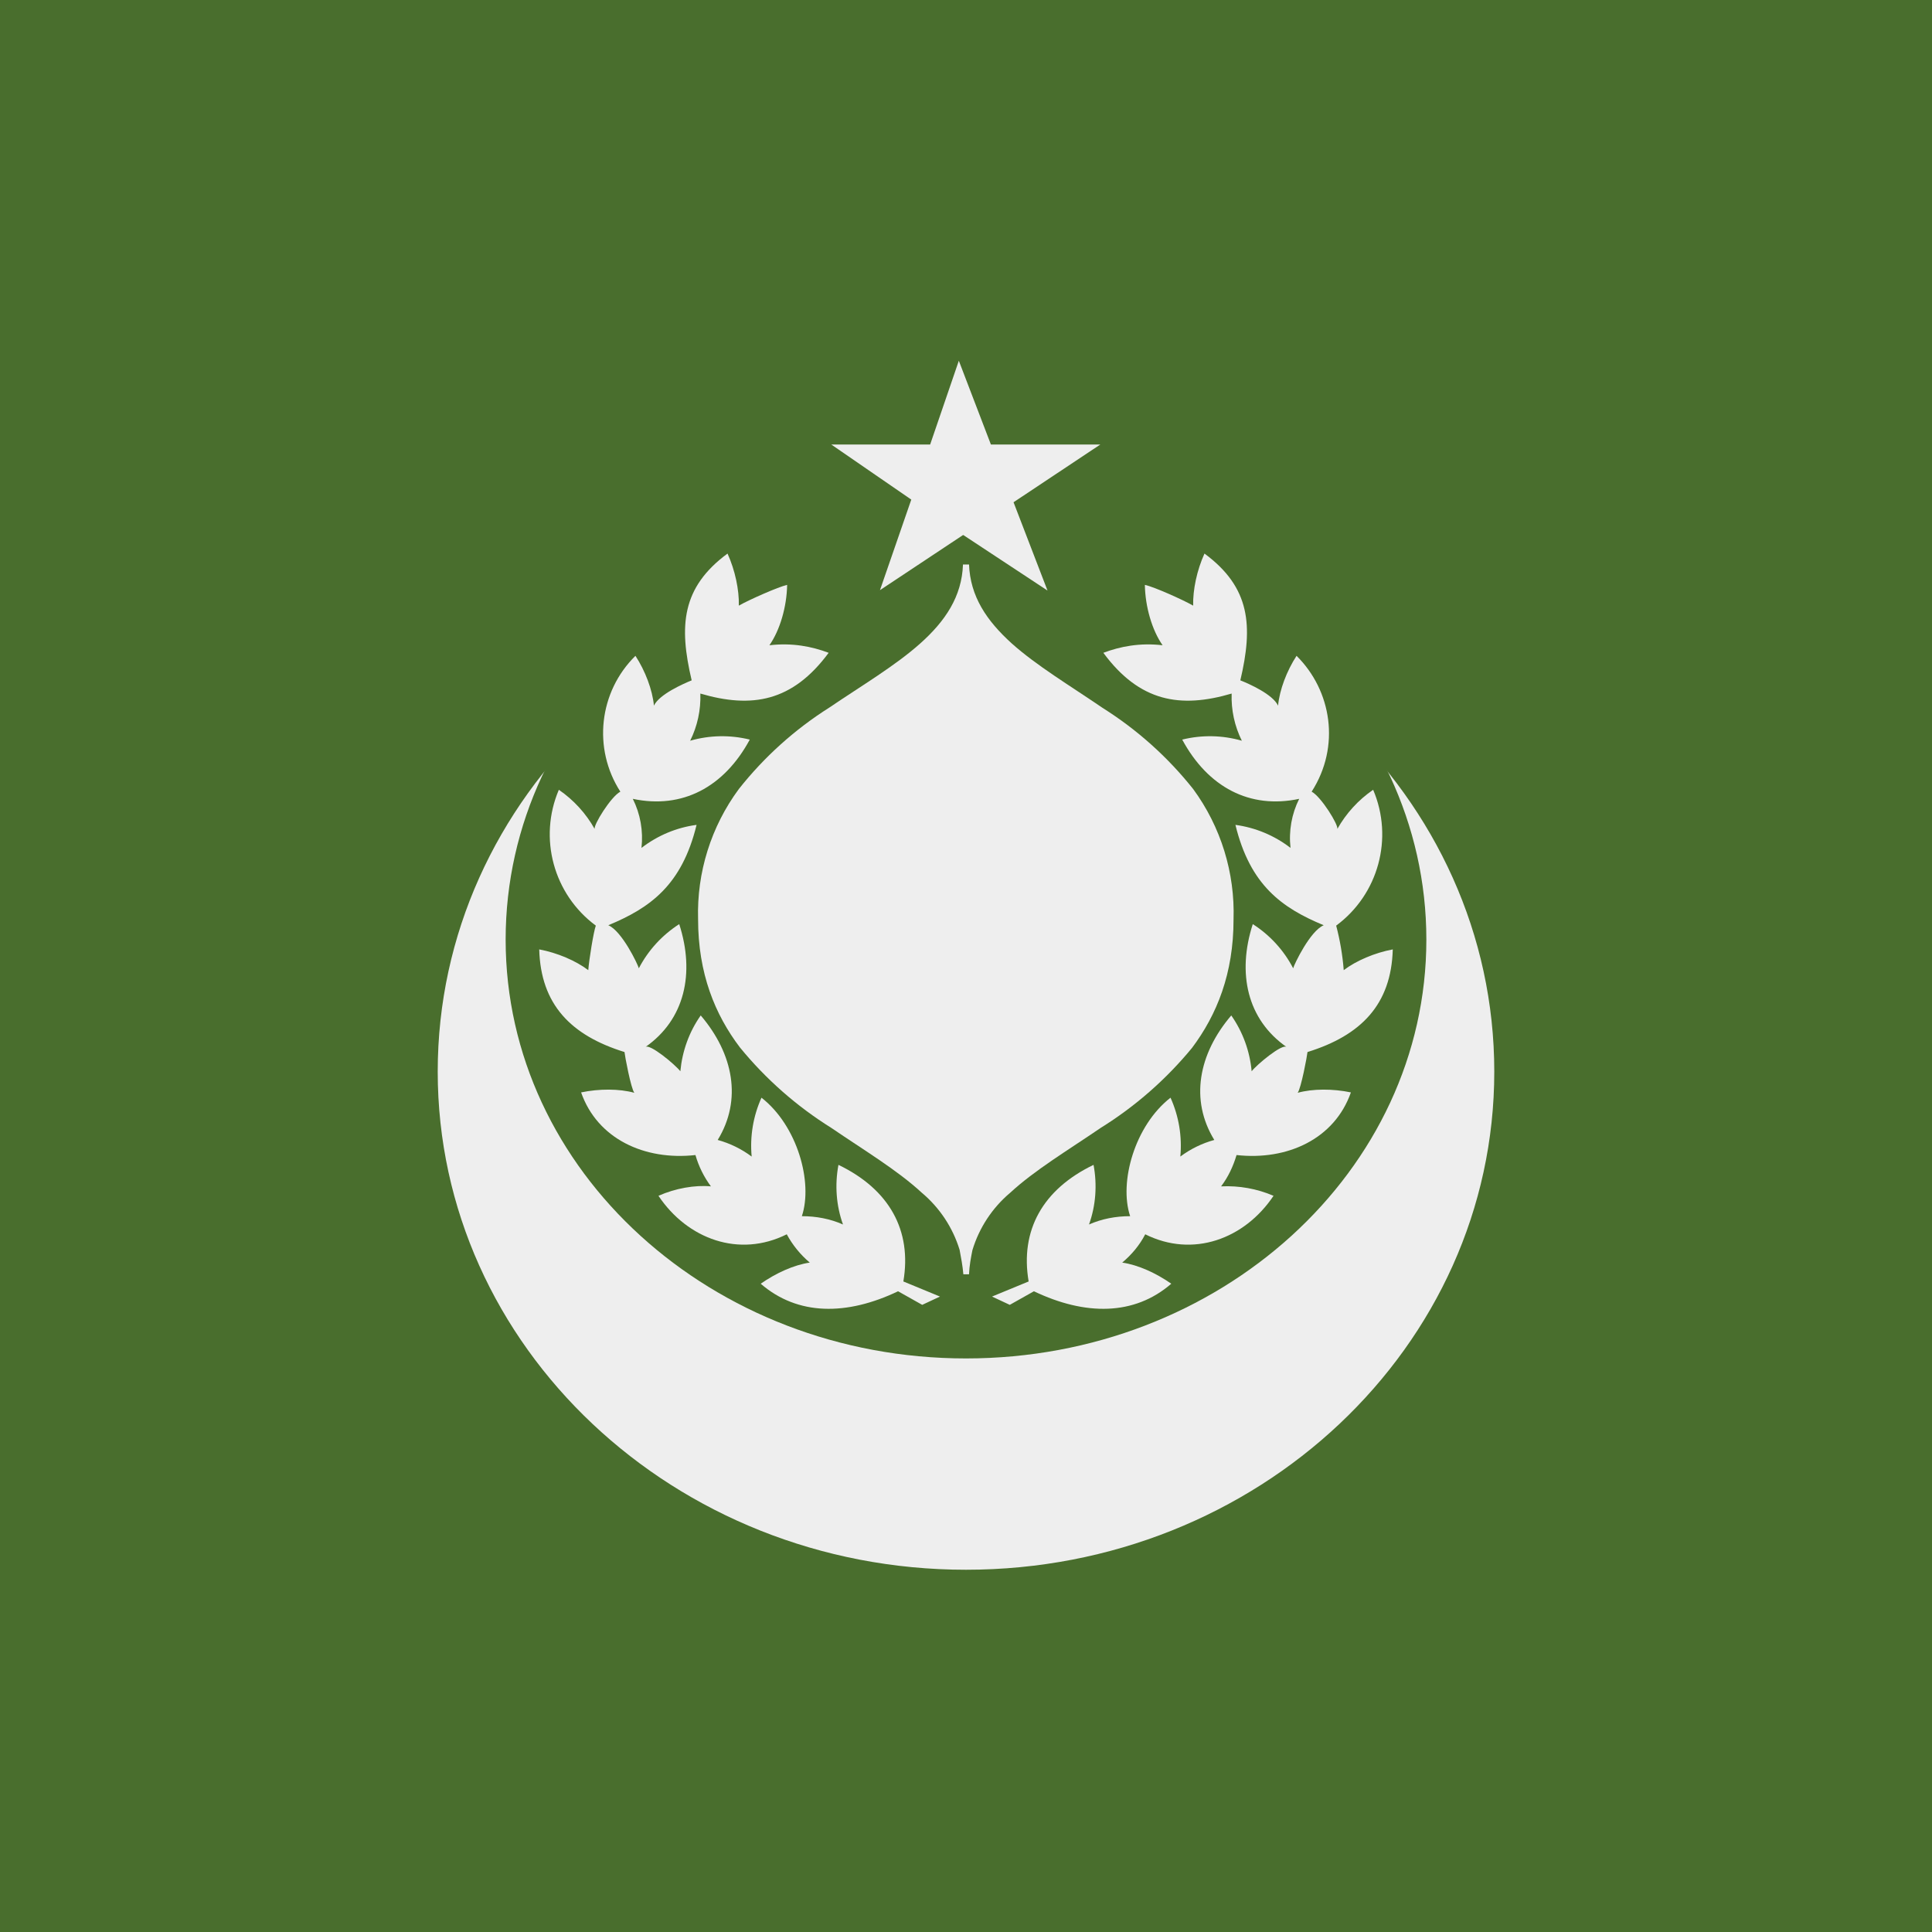
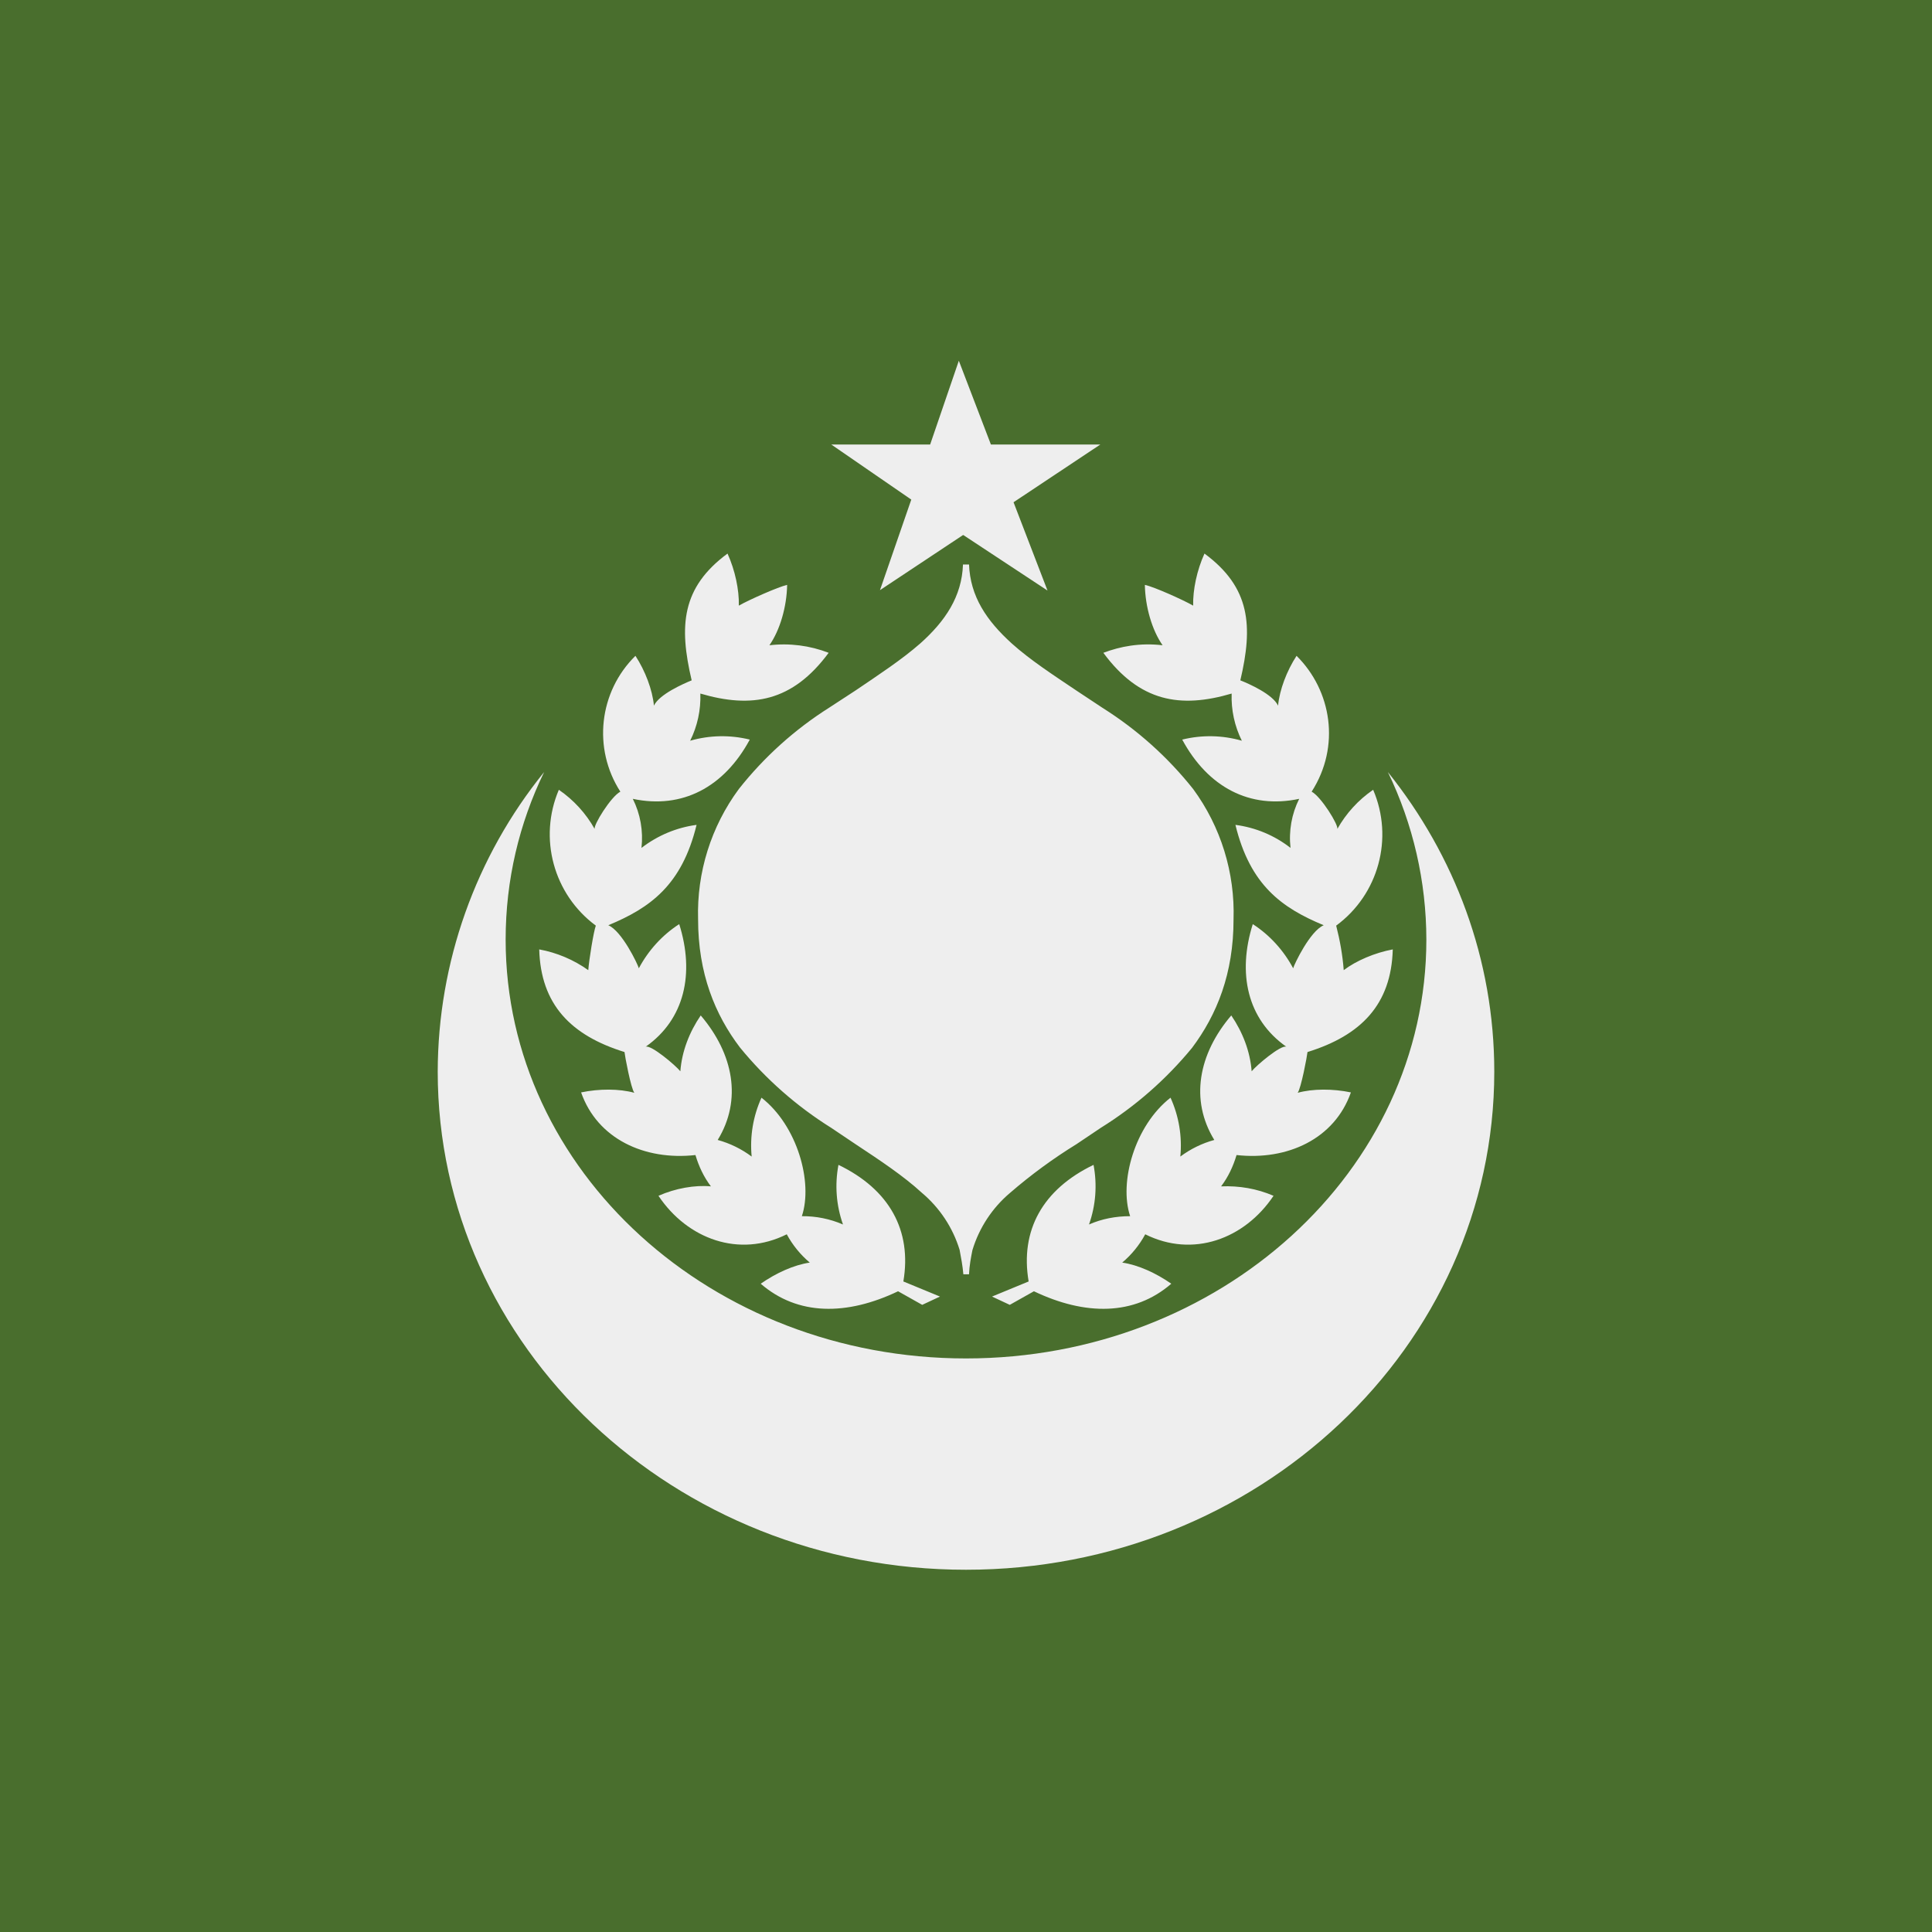
<svg xmlns="http://www.w3.org/2000/svg" width="512" height="512" fill="none">
  <g clip-path="url(#a)">
    <path fill="#496E2D" d="M0 0h512v512H0V0Z" />
-     <path fill="#EEE" d="M256 416c77.3 0 140-59.1 140-132s-62.7-132-140-132-140 59.1-140 132 62.7 132 140 132Z" />
-     <path fill="#496E2D" d="M256 360c67.4 0 122-49.7 122-111s-54.6-111-122-111-122 49.7-122 111 54.6 111 122 111Z" />
-     <path fill="#EEE" d="M256.8 149.6h-1.6c-.3 8.5-4.7 15-11.3 20.9-6.6 5.9-15.4 11.1-24.1 17a95.8 95.8 0 0 0-24 21.6 55.3 55.3 0 0 0-10.8 34.5c0 14.4 4.5 25.3 11.1 34a99 99 0 0 0 24.2 21.3c8.8 6 17.5 11.2 24 17.2a32 32 0 0 1 10 15.1c.4 2.1.8 4.2 1 6.5h1.5c.1-2.3.5-4.4.9-6.4a32 32 0 0 1 10-15.2c6.5-6 15.2-11.2 24-17.2a99 99 0 0 0 24.2-21.2c6.6-8.8 11-19.7 11-34a55.4 55.4 0 0 0-10.7-34.6 96 96 0 0 0-24-21.5c-8.8-6-17.5-11.2-24.1-17.1-6.6-6-11-12.4-11.3-21v.1Z" />
-     <path fill="#EEE" d="M262.6 117.8h29l-23 15.3 9 23.4-22.3-14.7h-.1l-22 14.6 8.3-24-21.2-14.6h26.2l7.6-22.2 8.5 22.2Zm56.6 28.9c-2 4.4-3.1 9.6-3 13.8-2.6-1.5-10.4-5-12.8-5.5.1 5.8 1.9 12 4.7 16-6-.7-11.2.3-15.7 2 9.6 13 20.4 14.8 34 10.8a26 26 0 0 0 2.7 12.5 30.6 30.6 0 0 0-15.8-.3c6.8 12.6 17.9 18.5 31 15.7-2 4-2.8 8.5-2.3 13a30.7 30.7 0 0 0-14.6-6.1c3.9 16 12.3 22 23.4 26.6-3.6 1.5-7.8 10.3-8.1 11.4a30.6 30.6 0 0 0-10.7-11.7c-4.2 13-1.5 25.3 9 32.6-1.1-1.1-8 4.7-9.3 6.4a30.6 30.6 0 0 0-5.4-14.8c-8.7 10.2-11 22.4-4.5 33a27 27 0 0 0-9 4.4 31 31 0 0 0-2.6-15.6c-9.5 7.4-13.7 22.4-10.7 31.4-3.8 0-7.5.7-10.9 2.2 1.8-5 2.2-10.5 1.2-15.8-13.5 6.5-19.5 17.4-17.2 30.9l-9.7 4 4.7 2.2 6.4-3.6c13.6 6.5 26.6 6.5 36.4-2-4-2.8-8.8-5-13-5.6 2.5-2.1 4.6-4.6 6.1-7.5 12.6 6.3 26.3 1.3 34-10.2a31.4 31.4 0 0 0-13.9-2.5c1.9-2.5 3.2-5.3 4.1-8.3 13.5 1.5 26-4.3 30.3-16.6-4.8-1-10.1-1-14.1.1.9-1.2 2.5-9.7 2.6-10.8 14.2-4.4 22.2-12.6 22.6-27.2-4.8.9-9.7 3-13 5.5-.3-4-1-8-2-11.8a30.1 30.1 0 0 0 9.8-36 31 31 0 0 0-9.5 10.4c.4-1-4.3-8.6-6.8-9.9 7.7-12 5.3-26.8-4-36-2.6 4-4.5 9-4.9 13.2-1.4-3-7.7-5.8-10-6.7 3.4-14.4 2.7-24.6-9.5-33.6Zm-126.4 0c2 4.4 3.1 9.6 3 13.8 2.6-1.5 10.5-5 12.8-5.5-.1 5.8-1.9 12-4.7 16 6-.7 11.2.3 15.7 2-9.6 13-20.4 14.8-34 10.8a26 26 0 0 1-2.7 12.5 30.6 30.6 0 0 1 15.8-.3c-6.8 12.6-17.9 18.5-31 15.7 2 4 2.8 8.5 2.3 13 4.3-3.3 9.3-5.4 14.6-6.1-3.9 16-12.3 22-23.4 26.6 3.6 1.5 7.8 10.3 8.1 11.4 2.5-4.8 6.2-8.8 10.7-11.7 4.2 13 1.5 25.3-9 32.6 1.1-1.1 8 4.7 9.3 6.4.5-5.3 2.3-10.4 5.4-14.8 8.7 10.2 11 22.4 4.5 33a27 27 0 0 1 9 4.4 31 31 0 0 1 2.6-15.6c9.5 7.4 13.7 22.4 10.7 31.4 3.8 0 7.5.7 10.9 2.2-1.8-5-2.2-10.5-1.2-15.8 13.5 6.5 19.5 17.4 17.2 30.9l9.7 4-4.7 2.2-6.4-3.6c-13.6 6.5-26.6 6.5-36.4-2 4-2.8 8.8-5 13-5.6a26 26 0 0 1-6.1-7.5c-12.6 6.3-26.3 1.3-34-10.2 4.5-2 9.7-2.9 13.9-2.5a26 26 0 0 1-4.1-8.3c-13.5 1.5-26-4.3-30.3-16.6 4.8-1 10.1-1 14.1.1-.9-1.2-2.5-9.7-2.6-10.8-14.2-4.4-22.2-12.6-22.6-27.2 4.8.9 9.7 3 13 5.5.2-2.7 1.4-10.2 2-11.8a30.1 30.1 0 0 1-9.8-36 31 31 0 0 1 9.5 10.4c-.4-1 4.3-8.6 6.8-9.9a28.7 28.7 0 0 1 4-36c2.6 4 4.5 9 4.9 13.2 1.4-3 7.8-5.8 10-6.7-3.4-14.4-2.7-24.6 9.5-33.6Z" />
+     <path fill="#EEE" fill-rule="evenodd" d="M291.6 117.8h-29l-8.5-22.2-7.6 22.2h-26.2l21.2 14.6-8.3 24 22-14.6h.1l22.3 14.7-9-23.4 23-15.3Zm24.6 42.7c-.1-4.2 1-9.4 3-13.8 12.2 9 12.9 19.2 9.5 33.6 2.3.9 8.6 3.7 10 6.7.4-4.2 2.3-9.2 4.9-13.2 9.3 9.2 11.7 24 4 36 2.5 1.3 7.2 8.9 6.8 9.9a31 31 0 0 1 9.5-10.4 30 30 0 0 1-9.8 36c1 3.9 1.7 7.8 2 11.8 3.3-2.5 8.2-4.6 13-5.5-.4 14.6-8.4 22.8-22.6 27.2-.1 1.1-1.7 9.6-2.6 10.8 4-1.1 9.3-1.1 14.1-.1-4.3 12.3-16.8 18.1-30.3 16.6-.9 3-2.2 5.8-4.1 8.3 4.8-.2 9.5.6 13.9 2.5-7.7 11.5-21.4 16.5-34 10.2a26 26 0 0 1-6.1 7.5c4.2.6 9 2.8 13 5.6-9.8 8.5-22.8 8.5-36.4 2l-6.4 3.6-4.7-2.2 9.7-4c-2.3-13.5 3.7-24.4 17.2-30.9 1 5.3.6 10.7-1.2 15.8 3.4-1.5 7.1-2.2 10.9-2.2-3-9 1.2-24 10.7-31.4a30.6 30.6 0 0 1 2.6 15.6 27 27 0 0 1 9-4.4c-6.5-10.6-4.2-22.8 4.5-33 3 4.4 5 9.5 5.4 14.8 1.3-1.6 7.8-7.1 9.2-6.5-10.4-7.3-13-19.5-8.9-32.5 4.5 2.9 8.2 7 10.7 11.7.3-1.1 4.5-9.9 8.1-11.4-11.1-4.6-19.5-10.6-23.4-26.6a30 30 0 0 1 14.6 6.1c-.5-4.5.3-9 2.3-13-13.1 2.8-24.2-3.1-31-15.7a30.6 30.6 0 0 1 15.8.3 26 26 0 0 1-2.7-12.5c-13.6 4-24.4 2.2-34-10.8 4.5-1.7 9.7-2.7 15.7-2-2.8-4-4.6-10.2-4.7-16 2.4.5 10.2 4 12.8 5.5Zm-120.4 0c.1-4.2-1-9.4-3-13.8-12.2 9-12.9 19.2-9.5 33.6-2.2.9-8.6 3.7-10 6.7-.4-4.2-2.3-9.2-4.9-13.2a28.7 28.7 0 0 0-4 36c-2.5 1.3-7.2 8.9-6.8 9.9a31 31 0 0 0-9.5-10.4 30.1 30.1 0 0 0 9.8 36c-.6 1.6-1.8 9.1-2 11.8a32.6 32.6 0 0 0-13-5.5c.4 14.6 8.4 22.8 22.6 27.2.1 1.1 1.7 9.6 2.6 10.8-4-1.1-9.3-1.1-14.1-.1 4.3 12.3 16.8 18.1 30.3 16.6.9 3 2.2 5.8 4.1 8.3-4.2-.4-9.4.5-13.9 2.5 7.7 11.5 21.4 16.5 34 10.2a26 26 0 0 0 6.1 7.5c-4.2.6-9 2.8-13 5.6 9.8 8.5 22.8 8.5 36.4 2l6.4 3.6 4.7-2.2-9.7-4c2.3-13.5-3.7-24.4-17.2-30.9-1 5.3-.6 10.7 1.2 15.8a26.9 26.9 0 0 0-10.9-2.2c3-9-1.2-24-10.7-31.4a30.6 30.6 0 0 0-2.6 15.6 27 27 0 0 0-9-4.4c6.5-10.6 4.2-22.8-4.5-33-3 4.4-5 9.5-5.4 14.8-1.3-1.6-7.8-7.1-9.2-6.5 10.4-7.3 13-19.5 8.9-32.5-4.5 2.9-8.2 7-10.7 11.7-.3-1.1-4.5-9.9-8.1-11.4 11.1-4.6 19.5-10.6 23.4-26.6-5.3.7-10.3 2.8-14.6 6.1.5-4.5-.3-9-2.3-13 13.1 2.8 24.2-3.1 31-15.7a30.6 30.6 0 0 0-15.8.3 26 26 0 0 0 2.7-12.5c13.6 4 24.4 2.2 34-10.8a32.9 32.9 0 0 0-15.7-2c2.8-4 4.6-10.2 4.7-16-2.3.5-10.2 4-12.8 5.5Zm61-10.9h-1.6c-.3 8.5-4.7 15-11.3 20.9-4.9 4.3-11 8.3-17.2 12.5l-6.9 4.5a95.8 95.8 0 0 0-24 21.6 55.3 55.3 0 0 0-10.8 34.5c0 14.4 4.5 25.3 11.1 34a99 99 0 0 0 24.2 21.3l6.4 4.3c6.5 4.3 12.7 8.4 17.6 12.9a32 32 0 0 1 10 15.1c.4 2.1.8 4.2 1 6.5h1.5c.1-2.3.5-4.4.9-6.4a32 32 0 0 1 10-15.2 136 136 0 0 1 17.6-12.9l6.4-4.3a99 99 0 0 0 24.2-21.2c6.6-8.8 11-19.7 11-34a55.4 55.4 0 0 0-10.7-34.6 96 96 0 0 0-24-21.5l-6.8-4.5c-6.4-4.3-12.4-8.2-17.3-12.6-6.6-6-11-12.4-11.3-21v.1ZM378 249c0 61.3-54.6 111-122 111s-122-49.7-122-111c0-15.8 3.6-30.8 10.2-44.4A126.6 126.6 0 0 0 116 284c0 72.9 62.7 132 140 132s140-59.1 140-132c0-29.8-10.5-57.3-28.2-79.4A102.2 102.2 0 0 1 378 249Z" clip-rule="evenodd" />
  </g>
  <defs>
    <clipPath id="a">
      <path fill="#fff" d="M0 0h512v512H0z" />
    </clipPath>
  </defs>
</svg>
